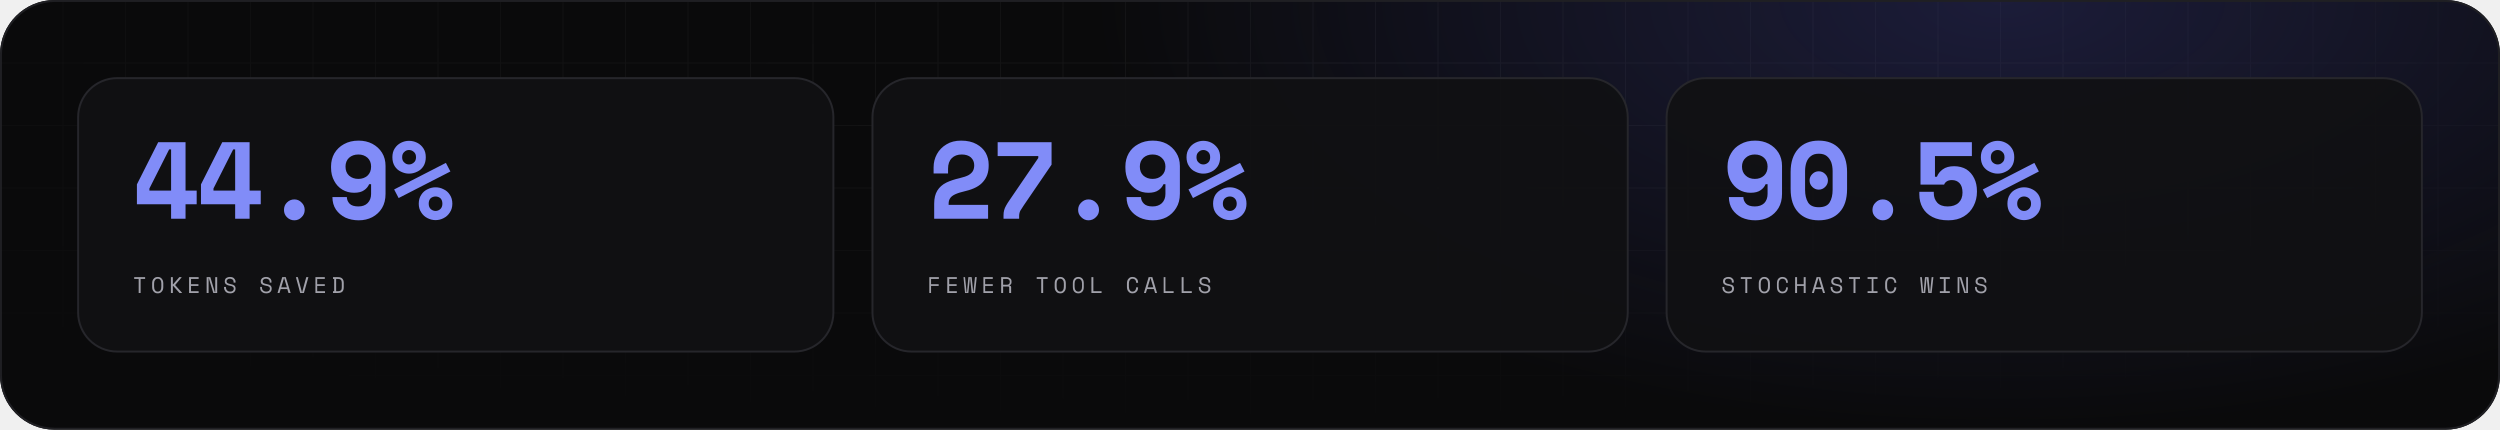
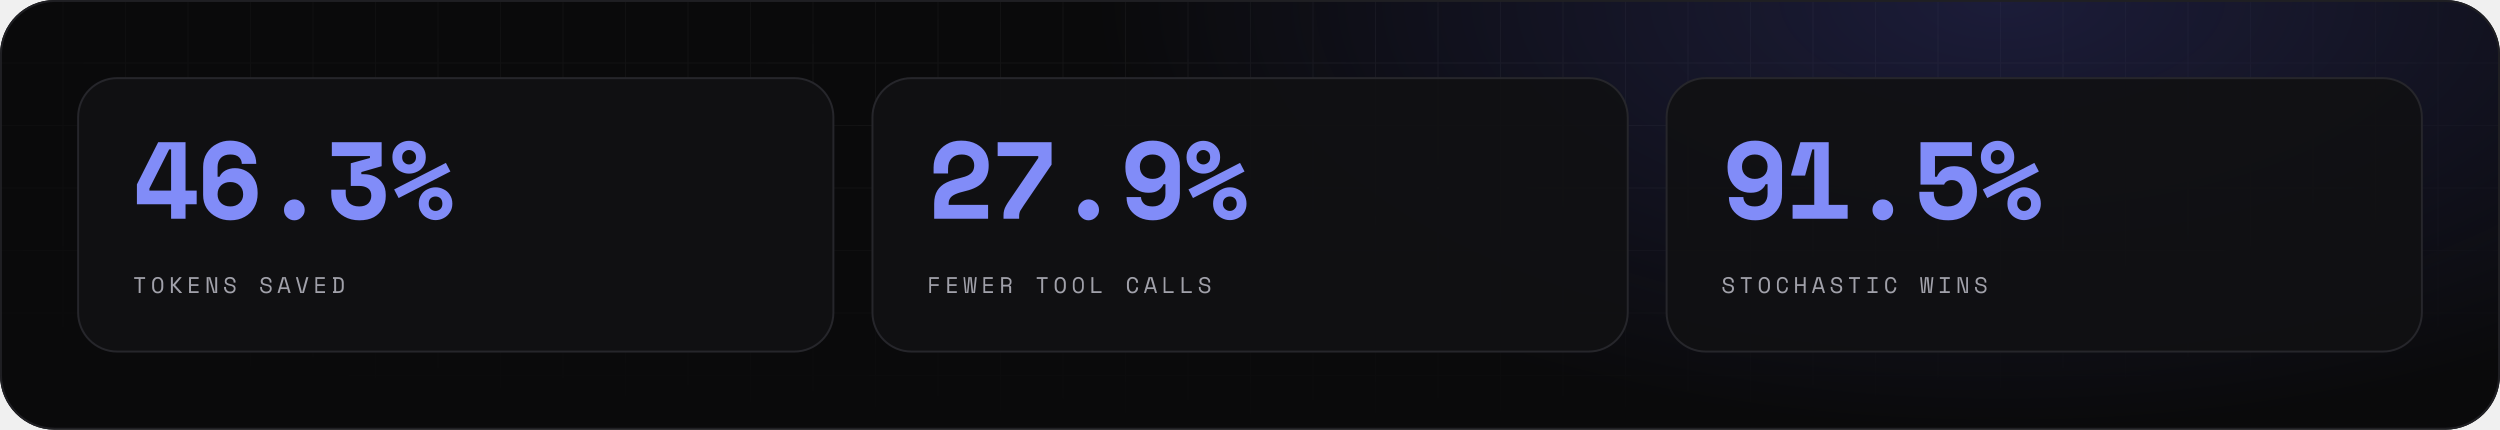
- <svg xmlns="http://www.w3.org/2000/svg" viewBox="0 0 1280 220" width="1280" height="220" role="img" aria-label="44.9% TOKENS SAVED. 27.9% FEWER TOOL CALLS. 90.5% STOCHASTIC WINS">
+ <svg xmlns="http://www.w3.org/2000/svg" viewBox="0 0 1280 220" width="1280" height="220" role="img" aria-label="46.3% TOKENS SAVED. 27.9% FEWER TOOL CALLS. 91.5% STOCHASTIC WINS">
  <defs>
    <radialGradient id="vmp-bench-d-g">
      <stop offset="0" stop-color="#6366f1" stop-opacity="0.2" />
      <stop offset="1" stop-color="#6366f1" stop-opacity="0" />
    </radialGradient>
    <pattern id="vmp-bench-d-grid" width="32" height="32" patternUnits="userSpaceOnUse">
      <path d="M32 0H0V32" fill="none" stroke="#ffffff" stroke-opacity="0.045" stroke-width="1" />
    </pattern>
    <radialGradient id="vmp-bench-d-fade" cx="0.5" cy="0.2" r="0.8">
      <stop offset="0" stop-color="#fff" />
      <stop offset="1" stop-color="#fff" stop-opacity="0" />
    </radialGradient>
    <mask id="vmp-bench-d-m">
      <rect width="1280" height="220" fill="url(#vmp-bench-d-fade)" />
    </mask>
    <clipPath id="vmp-bench-d-clip">
      <rect width="1280" height="220" rx="28" />
    </clipPath>
  </defs>
  <g clip-path="url(#vmp-bench-d-clip)">
    <rect width="1280" height="220" fill="#0a0a0b" />
    <rect width="1280" height="220" fill="url(#vmp-bench-d-grid)" mask="url(#vmp-bench-d-m)" />
    <ellipse cx="1024" cy="0" rx="461" ry="220" fill="url(#vmp-bench-d-g)" />
  </g>
  <rect x="0.5" y="0.5" width="1279" height="219" rx="27.5" fill="none" stroke="#1f1f23" />
  <rect x="40.0" y="40" width="386.7" height="140" rx="20" fill="#111113" fill-opacity="0.92" stroke="#26262b" />
-   <path fill="#818cf8" d="M87.6 112V104.6H70.1V94.4L81 72.8H95V97.6H100.7V104.6H95V112ZM76.5 97.6H87.6V76.5H86.6L76.5 96.5ZM120.4 112V104.6H102.9V94.4L113.8 72.8H127.8V97.6H133.5V104.6H127.8V112ZM109.3 97.6H120.4V76.5H119.4L109.3 96.5ZM150.7 112.8Q148.5 112.8 146.9 111.2Q145.4 109.7 145.4 107.5Q145.4 105.2 146.9 103.7Q148.5 102.1 150.7 102.1Q152.9 102.1 154.4 103.7Q156 105.2 156 107.5Q156 109.7 154.4 111.2Q152.9 112.8 150.7 112.8ZM183.7 112.8Q179.9 112.8 176.8 111.4Q173.8 109.9 172 107.3Q170.2 104.6 170.2 100.9H177.6Q177.6 102.8 179 104.3Q180.4 105.7 183.5 105.7Q186.5 105.7 188.2 104Q190 102.2 190 99.3V94.3H189Q188.2 96.2 186.4 97.4Q184.6 98.7 181.3 98.7Q178 98.7 175.3 97.1Q172.6 95.5 171.1 92.6Q169.5 89.7 169.5 85.9V85.2Q169.5 81.5 171.2 78.5Q173 75.5 176.1 73.8Q179.3 72 183.6 72Q187.5 72 190.6 73.6Q193.8 75.3 195.6 78.2Q197.4 81.1 197.4 85V99.2Q197.4 103.5 195.6 106.5Q193.8 109.5 190.6 111.2Q187.5 112.8 183.7 112.8ZM183.5 91.6Q186.3 91.6 188.2 89.9Q190 88.2 190 85.3Q190 82.5 188.2 80.8Q186.3 79.1 183.5 79.1Q180.6 79.1 178.7 80.8Q176.9 82.5 176.9 85.3Q176.9 88.2 178.7 89.9Q180.6 91.6 183.5 91.6ZM209.4 88.9Q207.3 88.9 205.3 87.9Q203.3 87 202.1 85.1Q200.9 83.2 200.9 80.5Q200.9 77.8 202.1 76Q203.3 74.1 205.3 73.1Q207.3 72.1 209.4 72.1Q211.6 72.1 213.6 73.1Q215.6 74.1 216.8 76Q218 77.8 218 80.5Q218 83.2 216.8 85.1Q215.6 87 213.6 87.9Q211.6 88.9 209.4 88.9ZM209.4 84.2Q210.8 84.2 211.9 83.2Q213 82.3 213 80.5Q213 78.7 211.9 77.8Q210.8 76.8 209.4 76.8Q208 76.8 207 77.8Q205.9 78.7 205.9 80.5Q205.9 82.3 207 83.2Q208 84.2 209.4 84.2ZM204.1 101.4 201.8 97 228.3 83.4 230.6 87.8ZM223 112.7Q220.9 112.7 218.9 111.7Q216.9 110.7 215.7 108.8Q214.4 106.9 214.4 104.3Q214.4 101.6 215.7 99.7Q216.9 97.8 218.9 96.9Q220.9 95.9 223 95.9Q225.2 95.9 227.1 96.9Q229.1 97.8 230.3 99.7Q231.6 101.6 231.6 104.3Q231.6 106.9 230.3 108.8Q229.1 110.7 227.1 111.7Q225.2 112.7 223 112.7ZM223 108Q224.4 108 225.5 107Q226.5 106 226.5 104.3Q226.5 102.5 225.5 101.5Q224.4 100.6 223 100.6Q221.6 100.6 220.5 101.5Q219.5 102.5 219.5 104.3Q219.5 106 220.5 107Q221.6 108 223 108Z" />
+   <path fill="#818cf8" d="M87.6 112V104.6H70.1V94.4L81 72.8H95V97.6H100.7V104.6H95V112ZM76.5 97.6H87.6V76.5H86.6L76.5 96.5ZM117.9 112.8Q114 112.8 110.9 111.1Q107.7 109.5 105.8 106.6Q104 103.7 104 99.8V85.6Q104 81.4 105.9 78.4Q107.8 75.3 111 73.7Q114.1 72 117.8 72Q121.5 72 124.6 73.4Q127.6 74.9 129.4 77.5Q131.2 80.2 131.2 83.9H123.8Q123.8 81.9 122.4 80.5Q120.9 79.1 117.9 79.1Q114.9 79.1 113.1 80.8Q111.4 82.6 111.4 85.5V90.5H112.4Q113.3 88.5 115.4 87.3Q117.6 86.1 120.3 86.1Q123.5 86.1 126.1 87.6Q128.8 89.1 130.3 91.9Q131.9 94.7 131.9 98.6V99.2Q131.9 103.2 130.1 106.3Q128.4 109.3 125.3 111Q122.2 112.8 117.9 112.8ZM117.9 105.7Q120.8 105.7 122.6 104Q124.5 102.3 124.5 99.5Q124.5 96.6 122.6 94.9Q120.8 93.2 117.9 93.2Q115.1 93.2 113.2 94.9Q111.4 96.6 111.4 99.5Q111.4 102.3 113.2 104Q115.1 105.7 117.9 105.7ZM150.7 112.8Q148.5 112.8 146.9 111.2Q145.4 109.7 145.4 107.5Q145.4 105.2 146.9 103.7Q148.5 102.1 150.7 102.1Q152.9 102.1 154.4 103.7Q156 105.2 156 107.5Q156 109.7 154.4 111.2Q152.9 112.8 150.7 112.8ZM184 112.8Q179.6 112.8 176.3 110.9Q173.1 109.1 171.3 106.1Q169.6 103 169.6 99.5V97.1H177V99.1Q177 101.8 178.7 103.8Q180.5 105.7 183.9 105.7Q186.9 105.7 188.5 104.2Q190.1 102.6 190.1 100.2Q190.1 97.6 188.4 96.4Q186.6 95.2 184 95.2H179.6V83.6L189.4 80.9V79.9H169.9V72.8H195.4V85.1L185 88.1V89.2H186.4Q189.2 89.2 191.7 90.3Q194.3 91.5 195.9 93.9Q197.5 96.2 197.5 99.8V100.5Q197.5 103.9 195.9 106.7Q194.4 109.5 191.4 111.2Q188.4 112.8 184 112.8ZM209.4 88.9Q207.3 88.9 205.3 87.9Q203.3 87 202.1 85.1Q200.9 83.2 200.9 80.5Q200.9 77.8 202.1 76Q203.3 74.1 205.3 73.1Q207.3 72.1 209.4 72.1Q211.6 72.1 213.6 73.1Q215.6 74.1 216.8 76Q218 77.8 218 80.5Q218 83.2 216.8 85.1Q215.6 87 213.6 87.9Q211.6 88.9 209.4 88.9ZM209.4 84.2Q210.8 84.2 211.9 83.2Q213 82.3 213 80.5Q213 78.7 211.9 77.8Q210.8 76.8 209.4 76.8Q208 76.8 207 77.8Q205.9 78.7 205.9 80.5Q205.9 82.3 207 83.2Q208 84.2 209.4 84.2ZM204.1 101.4 201.8 97 228.3 83.4 230.6 87.8ZM223 112.7Q220.9 112.7 218.9 111.7Q216.9 110.7 215.7 108.8Q214.4 106.9 214.4 104.3Q214.4 101.6 215.7 99.7Q216.9 97.8 218.9 96.9Q220.9 95.9 223 95.9Q225.2 95.9 227.1 96.9Q229.1 97.8 230.3 99.7Q231.6 101.6 231.6 104.3Q231.6 106.9 230.3 108.8Q229.1 110.7 227.1 111.7Q225.2 112.7 223 112.7ZM223 108Q224.4 108 225.5 107Q226.5 106 226.5 104.3Q226.5 102.5 225.5 101.5Q224.4 100.6 223 100.6Q221.6 100.6 220.5 101.5Q219.5 102.5 219.5 104.3Q219.5 106 220.5 107Q221.6 108 223 108Z" />
  <path fill="#a1a1aa" d="M71 150V142.8H68.7V141.9H74.3V142.8H72V150ZM80.8 150.2Q79.4 150.2 78.7 149.3Q77.9 148.5 77.9 146.9V145.1Q77.9 143.5 78.7 142.7Q79.4 141.8 80.8 141.8Q82.1 141.8 82.8 142.7Q83.6 143.5 83.6 145.1V146.9Q83.6 148.5 82.8 149.3Q82.1 150.2 80.8 150.2ZM80.8 149.3Q81.7 149.3 82.2 148.6Q82.6 148 82.6 146.8V145.1Q82.6 144 82.2 143.4Q81.7 142.7 80.8 142.7Q79.8 142.7 79.4 143.4Q78.9 144 78.9 145.1V146.8Q78.9 148 79.4 148.6Q79.8 149.3 80.8 149.3ZM87.5 150V141.9H88.5V145.5H88.7L91.8 141.9H93V142L89.7 145.9V146L93.2 149.9V150H91.9L88.7 146.4H88.5V150ZM96.8 150V141.9H101.7V142.8H97.8V145.5H101.6V146.4H97.8V149.1H101.7V150ZM105.8 150V141.9H107.7L110 149.6H110.2V141.9H111.2V150H109.2L106.9 142.4H106.8V150ZM117.9 150.2Q116.8 150.2 116.1 149.8Q115.4 149.4 115.1 148.7Q114.7 148.1 114.7 147.2V146.9H115.7V147.1Q115.7 148.2 116.3 148.7Q116.8 149.3 117.9 149.3Q118.8 149.3 119.2 148.9Q119.7 148.5 119.7 147.8V147.7Q119.7 147.1 119.2 146.8Q118.7 146.4 117.7 146.3Q116.5 146.1 115.8 145.6Q115.1 145.1 115.1 144.1V143.9Q115.1 143.3 115.4 142.8Q115.7 142.3 116.3 142.1Q116.9 141.8 117.7 141.8Q118.6 141.8 119.3 142.1Q119.9 142.5 120.2 143Q120.6 143.5 120.6 144.2V144.7H119.6V144.3Q119.6 143.7 119.3 143.4Q119.1 143 118.6 142.9Q118.2 142.7 117.7 142.7Q117.3 142.7 116.9 142.8Q116.5 143 116.3 143.3Q116 143.5 116 144V144Q116 144.7 116.6 145Q117.1 145.3 118.2 145.5Q119.4 145.7 120 146.2Q120.6 146.8 120.6 147.7V147.8Q120.6 148.9 119.9 149.5Q119.2 150.2 117.9 150.2ZM136.3 150.2Q135.3 150.2 134.6 149.8Q133.9 149.4 133.5 148.7Q133.2 148.1 133.2 147.2V146.9H134.1V147.1Q134.1 148.2 134.7 148.7Q135.3 149.3 136.3 149.3Q137.2 149.3 137.7 148.9Q138.2 148.5 138.2 147.8V147.7Q138.2 147.1 137.7 146.8Q137.2 146.4 136.2 146.3Q135 146.1 134.2 145.6Q133.5 145.1 133.5 144.1V143.9Q133.5 143.3 133.9 142.8Q134.2 142.3 134.8 142.1Q135.4 141.8 136.2 141.8Q137.1 141.8 137.7 142.1Q138.4 142.5 138.7 143Q139 143.5 139 144.2V144.7H138.1V144.3Q138.1 143.7 137.8 143.4Q137.6 143 137.1 142.9Q136.7 142.7 136.2 142.7Q135.7 142.7 135.4 142.8Q135 143 134.7 143.3Q134.5 143.5 134.5 144V144Q134.5 144.7 135 145Q135.6 145.3 136.7 145.5Q137.9 145.7 138.5 146.2Q139.1 146.8 139.1 147.7V147.8Q139.1 148.9 138.4 149.5Q137.7 150.2 136.3 150.2ZM142.1 150 144.5 141.9H146.3L148.8 150H147.7L147.1 148H143.7L143.1 150ZM144 147.1H146.9L145.5 142.4H145.4ZM153.7 150 151.5 141.9H152.5L154.6 149.6H154.7L156.8 141.9H157.9L155.6 150ZM161.5 150V141.9H166.3V142.8H162.4V145.5H166.3V146.4H162.4V149.1H166.4V150ZM170.5 150V149.1H171.1V142.8H170.5V141.9H173.1Q174.6 141.9 175.3 142.7Q176 143.4 176 144.9V147Q176 148.6 175.3 149.3Q174.6 150 173.1 150ZM172.1 149.1H173Q173.7 149.1 174.1 148.9Q174.6 148.7 174.8 148.3Q175 147.8 175 146.9V145Q175 144.2 174.8 143.7Q174.6 143.2 174.1 143Q173.7 142.8 173 142.8H172.1Z" />
  <rect x="446.7" y="40" width="386.7" height="140" rx="20" fill="#111113" fill-opacity="0.92" stroke="#26262b" />
  <path fill="#818cf8" d="M478.3 112V104.3Q478.3 100.2 479.9 97.6Q481.5 95 484.5 93.5Q487.4 92.1 491.4 91.2Q494.4 90.5 496 89.6Q497.6 88.6 498.2 87.4Q498.8 86.2 498.8 84.6Q498.8 82.2 497.1 80.6Q495.4 79.1 492.4 79.1Q489.2 79.1 487.3 81Q485.4 82.9 485.4 86.4V88.8H478V85.7Q478 82 479.7 78.9Q481.4 75.8 484.6 73.9Q487.7 72 492.1 72Q496.8 72 500 73.8Q503.1 75.5 504.7 78.3Q506.2 81.1 506.2 84.2V84.9Q506.2 89.8 503.4 93Q500.7 96.3 494.4 97.8Q490.9 98.6 489 99.5Q487.1 100.4 486.4 101.6Q485.7 102.7 485.7 104.3V104.9H505.9V112ZM513.8 112V110.3Q513.8 108.8 514.1 107.7Q514.4 106.5 515.1 105.3Q515.8 104 517 102.3L531.6 80.9V79.9H510.8V72.8H538.4V84.3L524.2 105.1Q523.1 106.7 522.4 107.9Q521.8 109.1 521.8 110.7V112ZM557.3 112.8Q555.2 112.8 553.6 111.2Q552 109.7 552 107.5Q552 105.2 553.6 103.7Q555.2 102.1 557.3 102.1Q559.5 102.1 561.1 103.7Q562.7 105.2 562.7 107.5Q562.7 109.7 561.1 111.2Q559.5 112.8 557.3 112.8ZM590.3 112.8Q586.5 112.8 583.5 111.4Q580.4 109.9 578.6 107.3Q576.8 104.6 576.8 100.9H584.2Q584.2 102.8 585.7 104.3Q587.1 105.7 590.1 105.7Q593.1 105.7 594.9 104Q596.7 102.2 596.7 99.3V94.3H595.7Q594.9 96.2 593.1 97.4Q591.3 98.7 588 98.7Q584.6 98.7 582 97.1Q579.3 95.5 577.7 92.6Q576.2 89.7 576.2 85.9V85.2Q576.2 81.5 577.9 78.5Q579.6 75.5 582.8 73.8Q586 72 590.2 72Q594.2 72 597.3 73.6Q600.4 75.3 602.2 78.2Q604.1 81.1 604.1 85V99.2Q604.1 103.5 602.2 106.5Q600.4 109.5 597.3 111.2Q594.2 112.8 590.3 112.8ZM590.1 91.6Q593 91.6 594.8 89.9Q596.7 88.2 596.7 85.3Q596.7 82.5 594.8 80.8Q593 79.1 590.1 79.1Q587.3 79.1 585.4 80.8Q583.6 82.5 583.6 85.3Q583.6 88.2 585.4 89.9Q587.3 91.6 590.1 91.6ZM616.1 88.9Q614 88.9 612 87.9Q610 87 608.8 85.1Q607.5 83.2 607.5 80.5Q607.5 77.8 608.8 76Q610 74.1 612 73.1Q614 72.1 616.1 72.1Q618.3 72.1 620.3 73.1Q622.2 74.1 623.5 76Q624.7 77.8 624.7 80.5Q624.7 83.2 623.5 85.1Q622.2 87 620.3 87.9Q618.3 88.9 616.1 88.9ZM616.1 84.2Q617.5 84.2 618.6 83.2Q619.6 82.3 619.6 80.5Q619.6 78.7 618.6 77.8Q617.5 76.8 616.1 76.8Q614.7 76.8 613.7 77.8Q612.6 78.7 612.6 80.5Q612.6 82.3 613.7 83.2Q614.7 84.2 616.1 84.2ZM610.8 101.4 608.5 97 634.9 83.4 637.2 87.8ZM629.7 112.7Q627.5 112.7 625.6 111.7Q623.6 110.7 622.3 108.8Q621.1 106.9 621.1 104.3Q621.1 101.6 622.3 99.7Q623.6 97.8 625.6 96.9Q627.5 95.9 629.7 95.9Q631.9 95.9 633.8 96.9Q635.8 97.8 637 99.7Q638.2 101.6 638.2 104.3Q638.2 106.9 637 108.8Q635.8 110.7 633.8 111.7Q631.9 112.7 629.7 112.7ZM629.7 108Q631.1 108 632.1 107Q633.2 106 633.2 104.3Q633.2 102.5 632.1 101.5Q631.1 100.6 629.7 100.6Q628.3 100.6 627.2 101.5Q626.1 102.5 626.1 104.3Q626.1 106 627.2 107Q628.3 108 629.7 108Z" />
  <path fill="#a1a1aa" d="M475.8 150V141.9H480.7V142.8H476.7V145.5H480.6V146.4H476.7V150ZM485 150V141.9H489.9V142.8H486V145.5H489.8V146.4H486V149.1H489.9V150ZM494.1 150 493.3 141.9H494.1L494.9 149.6H495.1L495.8 141.9H497.5L498.3 149.6H498.4L499.2 141.9H500.1L499.2 150H497.5L496.7 142.4H496.6L495.8 150ZM503.5 150V141.9H508.3V142.8H504.4V145.5H508.3V146.4H504.4V149.1H508.4V150ZM512.6 150V141.9H515.5Q516.3 141.9 516.8 142.3Q517.4 142.6 517.7 143.1Q517.9 143.5 517.9 144.1V144.5Q517.9 144.9 517.7 145.4Q517.4 145.8 516.9 146.1V146.2Q517.3 146.3 517.5 146.5Q517.7 146.7 517.7 147.1V150H516.7V147.3Q516.7 147 516.6 146.8Q516.4 146.7 516.1 146.7H513.6V150ZM513.6 145.8H515.4Q517 145.8 517 144.4V144.2Q517 143.6 516.6 143.2Q516.2 142.8 515.4 142.8H513.6ZM533.1 150V142.8H530.8V141.9H536.4V142.8H534.1V150ZM542.9 150.2Q541.5 150.2 540.8 149.3Q540 148.5 540 146.9V145.1Q540 143.5 540.8 142.7Q541.5 141.8 542.9 141.8Q544.2 141.8 544.9 142.7Q545.7 143.5 545.7 145.1V146.9Q545.7 148.5 544.9 149.3Q544.2 150.2 542.9 150.2ZM542.9 149.3Q543.8 149.3 544.2 148.6Q544.7 148 544.7 146.8V145.1Q544.7 144 544.2 143.4Q543.8 142.7 542.9 142.7Q541.9 142.7 541.5 143.4Q541 144 541 145.1V146.8Q541 148 541.5 148.6Q541.9 149.3 542.9 149.3ZM552.1 150.2Q550.8 150.2 550 149.3Q549.3 148.5 549.3 146.9V145.1Q549.3 143.5 550 142.7Q550.8 141.8 552.1 141.8Q553.4 141.8 554.2 142.7Q554.9 143.5 554.9 145.1V146.9Q554.9 148.5 554.2 149.3Q553.4 150.2 552.1 150.2ZM552.1 149.3Q553 149.3 553.5 148.6Q554 148 554 146.8V145.1Q554 144 553.5 143.4Q553 142.7 552.1 142.7Q551.2 142.7 550.7 143.4Q550.2 144 550.2 145.1V146.8Q550.2 148 550.7 148.6Q551.2 149.3 552.1 149.3ZM558.8 150V141.9H559.8V149.1H564V150ZM579.8 150.2Q578.5 150.2 577.8 149.3Q577 148.5 577 146.9V145.1Q577 143.5 577.8 142.7Q578.5 141.8 579.8 141.8Q580.8 141.8 581.4 142.2Q582 142.6 582.4 143.2Q582.7 143.9 582.7 144.7V144.8H581.7V144.7Q581.7 144.2 581.5 143.7Q581.3 143.3 580.9 143Q580.5 142.7 579.8 142.7Q578.9 142.7 578.5 143.4Q578 144 578 145.1V146.8Q578 148 578.5 148.6Q578.9 149.3 579.8 149.3Q580.5 149.3 580.9 149Q581.3 148.7 581.5 148.2Q581.7 147.8 581.7 147.2V147.1H582.7V147.2Q582.7 148.1 582.4 148.7Q582 149.4 581.4 149.8Q580.8 150.2 579.8 150.2ZM585.7 150 588.1 141.9H590L592.4 150H591.4L590.8 148H587.3L586.7 150ZM587.6 147.1H590.5L589.1 142.4H589ZM595.8 150V141.9H596.7V149.1H600.9V150ZM605 150V141.9H606V149.1H610.2V150ZM616.9 150.2Q615.9 150.2 615.2 149.8Q614.5 149.4 614.1 148.7Q613.8 148.1 613.8 147.2V146.9H614.7V147.1Q614.7 148.2 615.3 148.7Q615.9 149.3 616.9 149.3Q617.8 149.3 618.3 148.9Q618.7 148.5 618.7 147.8V147.7Q618.7 147.1 618.3 146.8Q617.8 146.4 616.7 146.3Q615.5 146.1 614.8 145.6Q614.1 145.1 614.1 144.1V143.9Q614.1 143.3 614.4 142.8Q614.8 142.3 615.4 142.1Q616 141.8 616.8 141.8Q617.7 141.8 618.3 142.1Q618.9 142.5 619.3 143Q619.6 143.5 619.6 144.2V144.7H618.7V144.3Q618.7 143.7 618.4 143.4Q618.1 143 617.7 142.9Q617.3 142.7 616.7 142.7Q616.3 142.7 615.9 142.8Q615.5 143 615.3 143.3Q615.1 143.5 615.1 144V144Q615.1 144.7 615.6 145Q616.1 145.3 617.2 145.5Q618.5 145.7 619.1 146.2Q619.7 146.8 619.7 147.7V147.8Q619.7 148.9 619 149.5Q618.3 150.2 616.9 150.2Z" />
  <rect x="853.3" y="40" width="386.7" height="140" rx="20" fill="#111113" fill-opacity="0.92" stroke="#26262b" />
-   <path fill="#818cf8" d="M898.7 112.8Q894.9 112.8 891.8 111.4Q888.8 109.9 887 107.3Q885.2 104.6 885.2 100.9H892.6Q892.6 102.8 894 104.3Q895.4 105.7 898.5 105.7Q901.5 105.7 903.3 104Q905 102.2 905 99.3V94.3H904Q903.2 96.2 901.4 97.4Q899.6 98.7 896.3 98.7Q893 98.7 890.3 97.1Q887.7 95.5 886.1 92.6Q884.5 89.7 884.5 85.9V85.2Q884.5 81.5 886.3 78.5Q888 75.5 891.2 73.8Q894.3 72 898.6 72Q902.5 72 905.6 73.6Q908.8 75.3 910.6 78.2Q912.4 81.1 912.4 85V99.2Q912.4 103.5 910.6 106.5Q908.8 109.5 905.7 111.2Q902.6 112.8 898.7 112.8ZM898.5 91.6Q901.3 91.6 903.2 89.9Q905 88.2 905 85.3Q905 82.5 903.2 80.8Q901.3 79.1 898.5 79.1Q895.6 79.1 893.8 80.8Q891.9 82.5 891.9 85.3Q891.9 88.2 893.8 89.9Q895.6 91.6 898.5 91.6ZM931.2 112.8Q924.5 112.8 920.7 108.7Q916.8 104.6 916.8 96.8V88Q916.8 80.5 920.7 76.2Q924.5 72 931.2 72Q938 72 941.8 76.2Q945.7 80.5 945.7 88V96.8Q945.7 104.6 941.8 108.7Q938 112.8 931.2 112.8ZM931.2 106.1Q935.3 106.1 936.8 103.6Q938.3 101.1 938.3 97.2V87.6Q938.3 85.1 937.6 83.1Q936.8 81.1 935.3 79.9Q933.8 78.7 931.2 78.7Q928.7 78.7 927.2 79.9Q925.6 81.1 924.9 83.1Q924.2 85.1 924.2 87.6V97.2Q924.2 101.1 925.7 103.6Q927.2 106.1 931.2 106.1ZM931.2 97.1Q929.3 97.1 927.9 95.7Q926.5 94.3 926.5 92.4Q926.5 90.5 927.9 89.1Q929.3 87.7 931.2 87.7Q933.1 87.7 934.5 89.1Q935.9 90.5 935.9 92.4Q935.9 94.3 934.5 95.7Q933.1 97.1 931.2 97.1ZM964 112.8Q961.8 112.8 960.3 111.2Q958.7 109.7 958.7 107.5Q958.7 105.2 960.3 103.7Q961.8 102.1 964 102.1Q966.2 102.1 967.8 103.7Q969.3 105.2 969.3 107.5Q969.3 109.7 967.8 111.2Q966.2 112.8 964 112.8ZM997.5 112.8Q992.7 112.8 989.4 111.1Q986.1 109.4 984.4 106.4Q982.7 103.4 982.7 99.6V98.2H990.1V98.9Q990.1 101.8 991.9 103.8Q993.7 105.7 997.2 105.7Q1000.8 105.7 1002.8 103.8Q1004.8 101.9 1004.8 98.6Q1004.8 95.4 1003.3 93.8Q1001.8 92.2 999.4 92.2Q997.7 92.2 996.7 92.9Q995.7 93.6 995.4 94.5H983.3V72.8H1009.6V79.9H990.7V90.5H991.7Q992.5 88.3 994.7 86.7Q996.9 85.1 1000.5 85.1Q1004.1 85.1 1006.8 86.7Q1009.4 88.4 1010.8 91.3Q1012.2 94.1 1012.2 97.9V98.2Q1012.2 102.1 1010.5 105.4Q1008.8 108.8 1005.5 110.8Q1002.2 112.8 997.5 112.8ZM1022.8 88.9Q1020.7 88.9 1018.7 87.9Q1016.7 87 1015.4 85.1Q1014.2 83.2 1014.2 80.5Q1014.2 77.8 1015.4 76Q1016.7 74.1 1018.7 73.1Q1020.7 72.1 1022.8 72.1Q1025 72.1 1026.9 73.1Q1028.9 74.1 1030.1 76Q1031.3 77.8 1031.3 80.5Q1031.3 83.2 1030.1 85.1Q1028.9 87 1026.9 87.9Q1025 88.9 1022.8 88.9ZM1022.8 84.2Q1024.2 84.2 1025.2 83.2Q1026.3 82.3 1026.3 80.5Q1026.3 78.7 1025.2 77.8Q1024.2 76.8 1022.8 76.8Q1021.4 76.8 1020.3 77.8Q1019.3 78.7 1019.3 80.5Q1019.3 82.3 1020.3 83.2Q1021.4 84.2 1022.8 84.2ZM1017.5 101.4 1015.2 97 1041.6 83.4 1043.9 87.8ZM1036.3 112.7Q1034.2 112.7 1032.2 111.7Q1030.2 110.7 1029 108.8Q1027.8 106.9 1027.8 104.3Q1027.8 101.6 1029 99.7Q1030.2 97.8 1032.2 96.9Q1034.2 95.9 1036.3 95.9Q1038.5 95.9 1040.5 96.9Q1042.4 97.8 1043.7 99.7Q1044.9 101.6 1044.9 104.3Q1044.9 106.9 1043.7 108.8Q1042.4 110.7 1040.5 111.7Q1038.5 112.7 1036.3 112.7ZM1036.3 108Q1037.7 108 1038.8 107Q1039.9 106 1039.9 104.3Q1039.9 102.5 1038.8 101.5Q1037.7 100.6 1036.3 100.6Q1034.9 100.6 1033.9 101.5Q1032.8 102.5 1032.8 104.3Q1032.8 106 1033.9 107Q1034.9 108 1036.3 108Z" />
+   <path fill="#818cf8" d="M898.7 112.8Q894.9 112.8 891.8 111.4Q888.8 109.9 887 107.3Q885.2 104.6 885.2 100.9H892.6Q892.6 102.8 894 104.3Q895.4 105.7 898.5 105.7Q901.5 105.7 903.3 104Q905 102.2 905 99.3V94.3H904Q903.2 96.2 901.4 97.4Q899.6 98.7 896.3 98.7Q893 98.7 890.3 97.1Q887.7 95.5 886.1 92.6Q884.5 89.7 884.5 85.9V85.2Q884.5 81.5 886.3 78.5Q888 75.5 891.2 73.8Q894.3 72 898.6 72Q902.5 72 905.6 73.6Q908.8 75.3 910.6 78.2Q912.4 81.1 912.4 85V99.2Q912.4 103.5 910.6 106.5Q908.8 109.5 905.7 111.2Q902.6 112.8 898.7 112.8ZM898.5 91.6Q901.3 91.6 903.2 89.9Q905 88.2 905 85.3Q905 82.5 903.2 80.8Q901.3 79.1 898.5 79.1Q895.6 79.1 893.8 80.8Q891.9 82.5 891.9 85.3Q891.9 88.2 893.8 89.9Q895.6 91.6 898.5 91.6ZM917.8 112V104.9H928.9V76.5H927.9L924.2 89.9H917.1V89.3L921.8 72.8H936.3V104.9H946V112ZM964 112.8Q961.8 112.8 960.3 111.2Q958.7 109.7 958.7 107.5Q958.7 105.2 960.3 103.7Q961.8 102.1 964 102.1Q966.2 102.1 967.8 103.7Q969.3 105.2 969.3 107.5Q969.3 109.7 967.8 111.2Q966.2 112.8 964 112.8ZM997.5 112.8Q992.7 112.8 989.4 111.1Q986.1 109.4 984.4 106.4Q982.7 103.4 982.7 99.6V98.2H990.1V98.9Q990.1 101.8 991.9 103.8Q993.7 105.7 997.2 105.7Q1000.8 105.7 1002.8 103.8Q1004.8 101.9 1004.8 98.6Q1004.8 95.4 1003.3 93.8Q1001.8 92.2 999.4 92.2Q997.7 92.2 996.7 92.9Q995.7 93.6 995.4 94.5H983.3V72.8H1009.6V79.9H990.7V90.5H991.7Q992.5 88.3 994.7 86.7Q996.9 85.1 1000.5 85.1Q1004.1 85.1 1006.8 86.7Q1009.4 88.4 1010.8 91.3Q1012.2 94.1 1012.2 97.9V98.2Q1012.2 102.1 1010.5 105.4Q1008.8 108.8 1005.5 110.8Q1002.2 112.8 997.5 112.8ZM1022.8 88.9Q1020.7 88.9 1018.7 87.9Q1016.7 87 1015.4 85.1Q1014.2 83.2 1014.2 80.5Q1014.2 77.8 1015.4 76Q1016.7 74.1 1018.7 73.1Q1020.7 72.1 1022.8 72.1Q1025 72.1 1026.9 73.1Q1028.9 74.1 1030.1 76Q1031.3 77.8 1031.3 80.5Q1031.3 83.2 1030.1 85.1Q1028.9 87 1026.9 87.9Q1025 88.9 1022.8 88.9ZM1022.8 84.2Q1024.2 84.2 1025.2 83.2Q1026.3 82.3 1026.3 80.5Q1026.3 78.7 1025.2 77.8Q1024.2 76.8 1022.8 76.8Q1021.4 76.8 1020.3 77.8Q1019.3 78.7 1019.3 80.5Q1019.3 82.3 1020.3 83.2Q1021.4 84.2 1022.8 84.2ZM1017.5 101.4 1015.2 97 1041.6 83.4 1043.9 87.8ZM1036.3 112.7Q1034.2 112.7 1032.2 111.7Q1030.2 110.7 1029 108.8Q1027.8 106.9 1027.8 104.3Q1027.8 101.6 1029 99.7Q1030.2 97.8 1032.2 96.9Q1034.2 95.9 1036.3 95.9Q1038.5 95.9 1040.5 96.9Q1042.4 97.8 1043.7 99.7Q1044.9 101.6 1044.9 104.3Q1044.9 106.9 1043.7 108.8Q1042.4 110.7 1040.5 111.7Q1038.5 112.7 1036.3 112.7ZM1036.3 108Q1037.7 108 1038.8 107Q1039.9 106 1039.9 104.3Q1039.9 102.5 1038.8 101.5Q1037.7 100.6 1036.3 100.6Q1034.9 100.6 1033.9 101.5Q1032.8 102.5 1032.8 104.3Q1032.8 106 1033.9 107Q1034.9 108 1036.3 108Z" />
  <path fill="#a1a1aa" d="M885 150.2Q884 150.2 883.3 149.8Q882.6 149.4 882.2 148.7Q881.9 148.1 881.9 147.2V146.9H882.8V147.1Q882.8 148.2 883.4 148.7Q884 149.3 885 149.3Q885.9 149.3 886.4 148.9Q886.8 148.5 886.8 147.8V147.7Q886.8 147.1 886.4 146.8Q885.9 146.4 884.8 146.3Q883.6 146.1 882.9 145.6Q882.2 145.1 882.2 144.1V143.9Q882.2 143.3 882.5 142.8Q882.9 142.3 883.5 142.1Q884.1 141.8 884.9 141.8Q885.8 141.8 886.4 142.1Q887 142.5 887.4 143Q887.7 143.5 887.7 144.2V144.7H886.7V144.3Q886.7 143.7 886.5 143.4Q886.2 143 885.8 142.9Q885.3 142.7 884.8 142.7Q884.4 142.7 884 142.8Q883.6 143 883.4 143.3Q883.2 143.5 883.2 144V144Q883.2 144.7 883.7 145Q884.2 145.3 885.3 145.5Q886.6 145.7 887.2 146.2Q887.8 146.8 887.8 147.7V147.8Q887.8 148.9 887.1 149.5Q886.4 150.2 885 150.2ZM893.6 150V142.8H891.3V141.9H896.9V142.8H894.6V150ZM903.3 150.2Q902 150.2 901.3 149.3Q900.5 148.5 900.5 146.9V145.1Q900.5 143.5 901.3 142.7Q902 141.8 903.3 141.8Q904.7 141.8 905.4 142.7Q906.2 143.5 906.2 145.1V146.9Q906.2 148.5 905.4 149.3Q904.7 150.2 903.3 150.2ZM903.3 149.3Q904.3 149.3 904.7 148.6Q905.2 148 905.2 146.8V145.1Q905.2 144 904.7 143.4Q904.3 142.7 903.3 142.7Q902.4 142.7 901.9 143.4Q901.5 144 901.5 145.1V146.8Q901.5 148 901.9 148.6Q902.4 149.3 903.3 149.3ZM912.6 150.2Q911.3 150.2 910.5 149.3Q909.8 148.5 909.8 146.9V145.1Q909.8 143.5 910.5 142.7Q911.3 141.8 912.6 141.8Q913.5 141.8 914.2 142.2Q914.8 142.6 915.1 143.2Q915.4 143.9 915.4 144.7V144.8H914.5V144.7Q914.5 144.2 914.3 143.7Q914.1 143.3 913.7 143Q913.3 142.7 912.6 142.7Q911.7 142.7 911.2 143.4Q910.7 144 910.7 145.1V146.8Q910.7 148 911.2 148.6Q911.7 149.3 912.6 149.3Q913.3 149.3 913.7 149Q914.1 148.7 914.3 148.2Q914.5 147.8 914.5 147.2V147.1H915.4V147.2Q915.4 148.1 915.1 148.7Q914.8 149.4 914.2 149.8Q913.5 150.2 912.6 150.2ZM919.1 150V141.9H920.1V145.5H923.5V141.9H924.5V150H923.5V146.4H920.1V150ZM927.7 150 930.1 141.9H932L934.4 150H933.4L932.8 148H929.3L928.7 150ZM929.6 147.1H932.5L931.1 142.4H931ZM940.4 150.2Q939.4 150.2 938.7 149.8Q938 149.4 937.6 148.7Q937.3 148.1 937.3 147.2V146.9H938.2V147.1Q938.2 148.2 938.8 148.7Q939.4 149.3 940.4 149.3Q941.3 149.3 941.8 148.9Q942.2 148.5 942.2 147.8V147.7Q942.2 147.1 941.8 146.8Q941.3 146.4 940.3 146.3Q939.1 146.1 938.3 145.6Q937.6 145.1 937.6 144.1V143.9Q937.6 143.3 938 142.8Q938.3 142.3 938.9 142.1Q939.5 141.8 940.3 141.8Q941.2 141.8 941.8 142.1Q942.5 142.5 942.8 143Q943.1 143.5 943.1 144.2V144.7H942.2V144.3Q942.2 143.7 941.9 143.4Q941.6 143 941.2 142.9Q940.8 142.7 940.3 142.7Q939.8 142.7 939.4 142.8Q939.1 143 938.8 143.3Q938.6 143.5 938.6 144V144Q938.6 144.7 939.1 145Q939.7 145.3 940.8 145.5Q942 145.7 942.6 146.2Q943.2 146.8 943.2 147.7V147.8Q943.2 148.9 942.5 149.5Q941.8 150.2 940.4 150.2ZM949 150V142.8H946.7V141.9H952.3V142.8H950V150ZM956.2 150V149.1H958.3V142.8H956.2V141.9H961.3V142.8H959.2V149.1H961.3V150ZM968 150.2Q966.7 150.2 966 149.3Q965.2 148.5 965.2 146.9V145.1Q965.2 143.5 966 142.7Q966.7 141.8 968 141.8Q969 141.8 969.6 142.2Q970.2 142.6 970.5 143.2Q970.9 143.9 970.9 144.7V144.8H969.9V144.7Q969.9 144.2 969.7 143.7Q969.5 143.3 969.1 143Q968.7 142.7 968 142.7Q967.1 142.7 966.6 143.4Q966.2 144 966.2 145.1V146.8Q966.2 148 966.6 148.6Q967.1 149.3 968 149.3Q968.7 149.3 969.1 149Q969.5 148.7 969.7 148.2Q969.9 147.8 969.9 147.2V147.1H970.9V147.2Q970.9 148.1 970.5 148.7Q970.2 149.4 969.6 149.8Q969 150.2 968 150.2ZM983.9 150 983.1 141.9H984L984.7 149.6H984.9L985.6 141.9H987.4L988.1 149.6H988.2L989 141.9H989.9L989 150H987.3L986.5 142.4H986.4L985.7 150ZM993.2 150V149.1H995.2V142.8H993.2V141.9H998.3V142.8H996.2V149.1H998.3V150ZM1002.3 150V141.9H1004.2L1006.5 149.6H1006.7V141.9H1007.6V150H1005.7L1003.4 142.4H1003.2V150ZM1014.3 150.2Q1013.3 150.2 1012.6 149.8Q1011.9 149.4 1011.5 148.7Q1011.2 148.1 1011.2 147.2V146.9H1012.1V147.1Q1012.1 148.2 1012.7 148.7Q1013.3 149.3 1014.3 149.3Q1015.2 149.3 1015.7 148.9Q1016.2 148.5 1016.2 147.8V147.7Q1016.2 147.1 1015.7 146.8Q1015.2 146.4 1014.2 146.3Q1013 146.1 1012.2 145.6Q1011.5 145.1 1011.5 144.1V143.9Q1011.5 143.3 1011.9 142.8Q1012.2 142.3 1012.8 142.1Q1013.4 141.8 1014.2 141.8Q1015.1 141.8 1015.7 142.1Q1016.4 142.5 1016.7 143Q1017 143.5 1017 144.2V144.7H1016.1V144.3Q1016.1 143.7 1015.8 143.4Q1015.6 143 1015.1 142.9Q1014.7 142.7 1014.2 142.7Q1013.7 142.7 1013.4 142.8Q1013 143 1012.7 143.3Q1012.5 143.5 1012.5 144V144Q1012.5 144.7 1013 145Q1013.6 145.3 1014.7 145.5Q1015.9 145.7 1016.5 146.2Q1017.1 146.8 1017.1 147.7V147.8Q1017.1 148.9 1016.4 149.5Q1015.7 150.2 1014.3 150.2Z" />
</svg>
